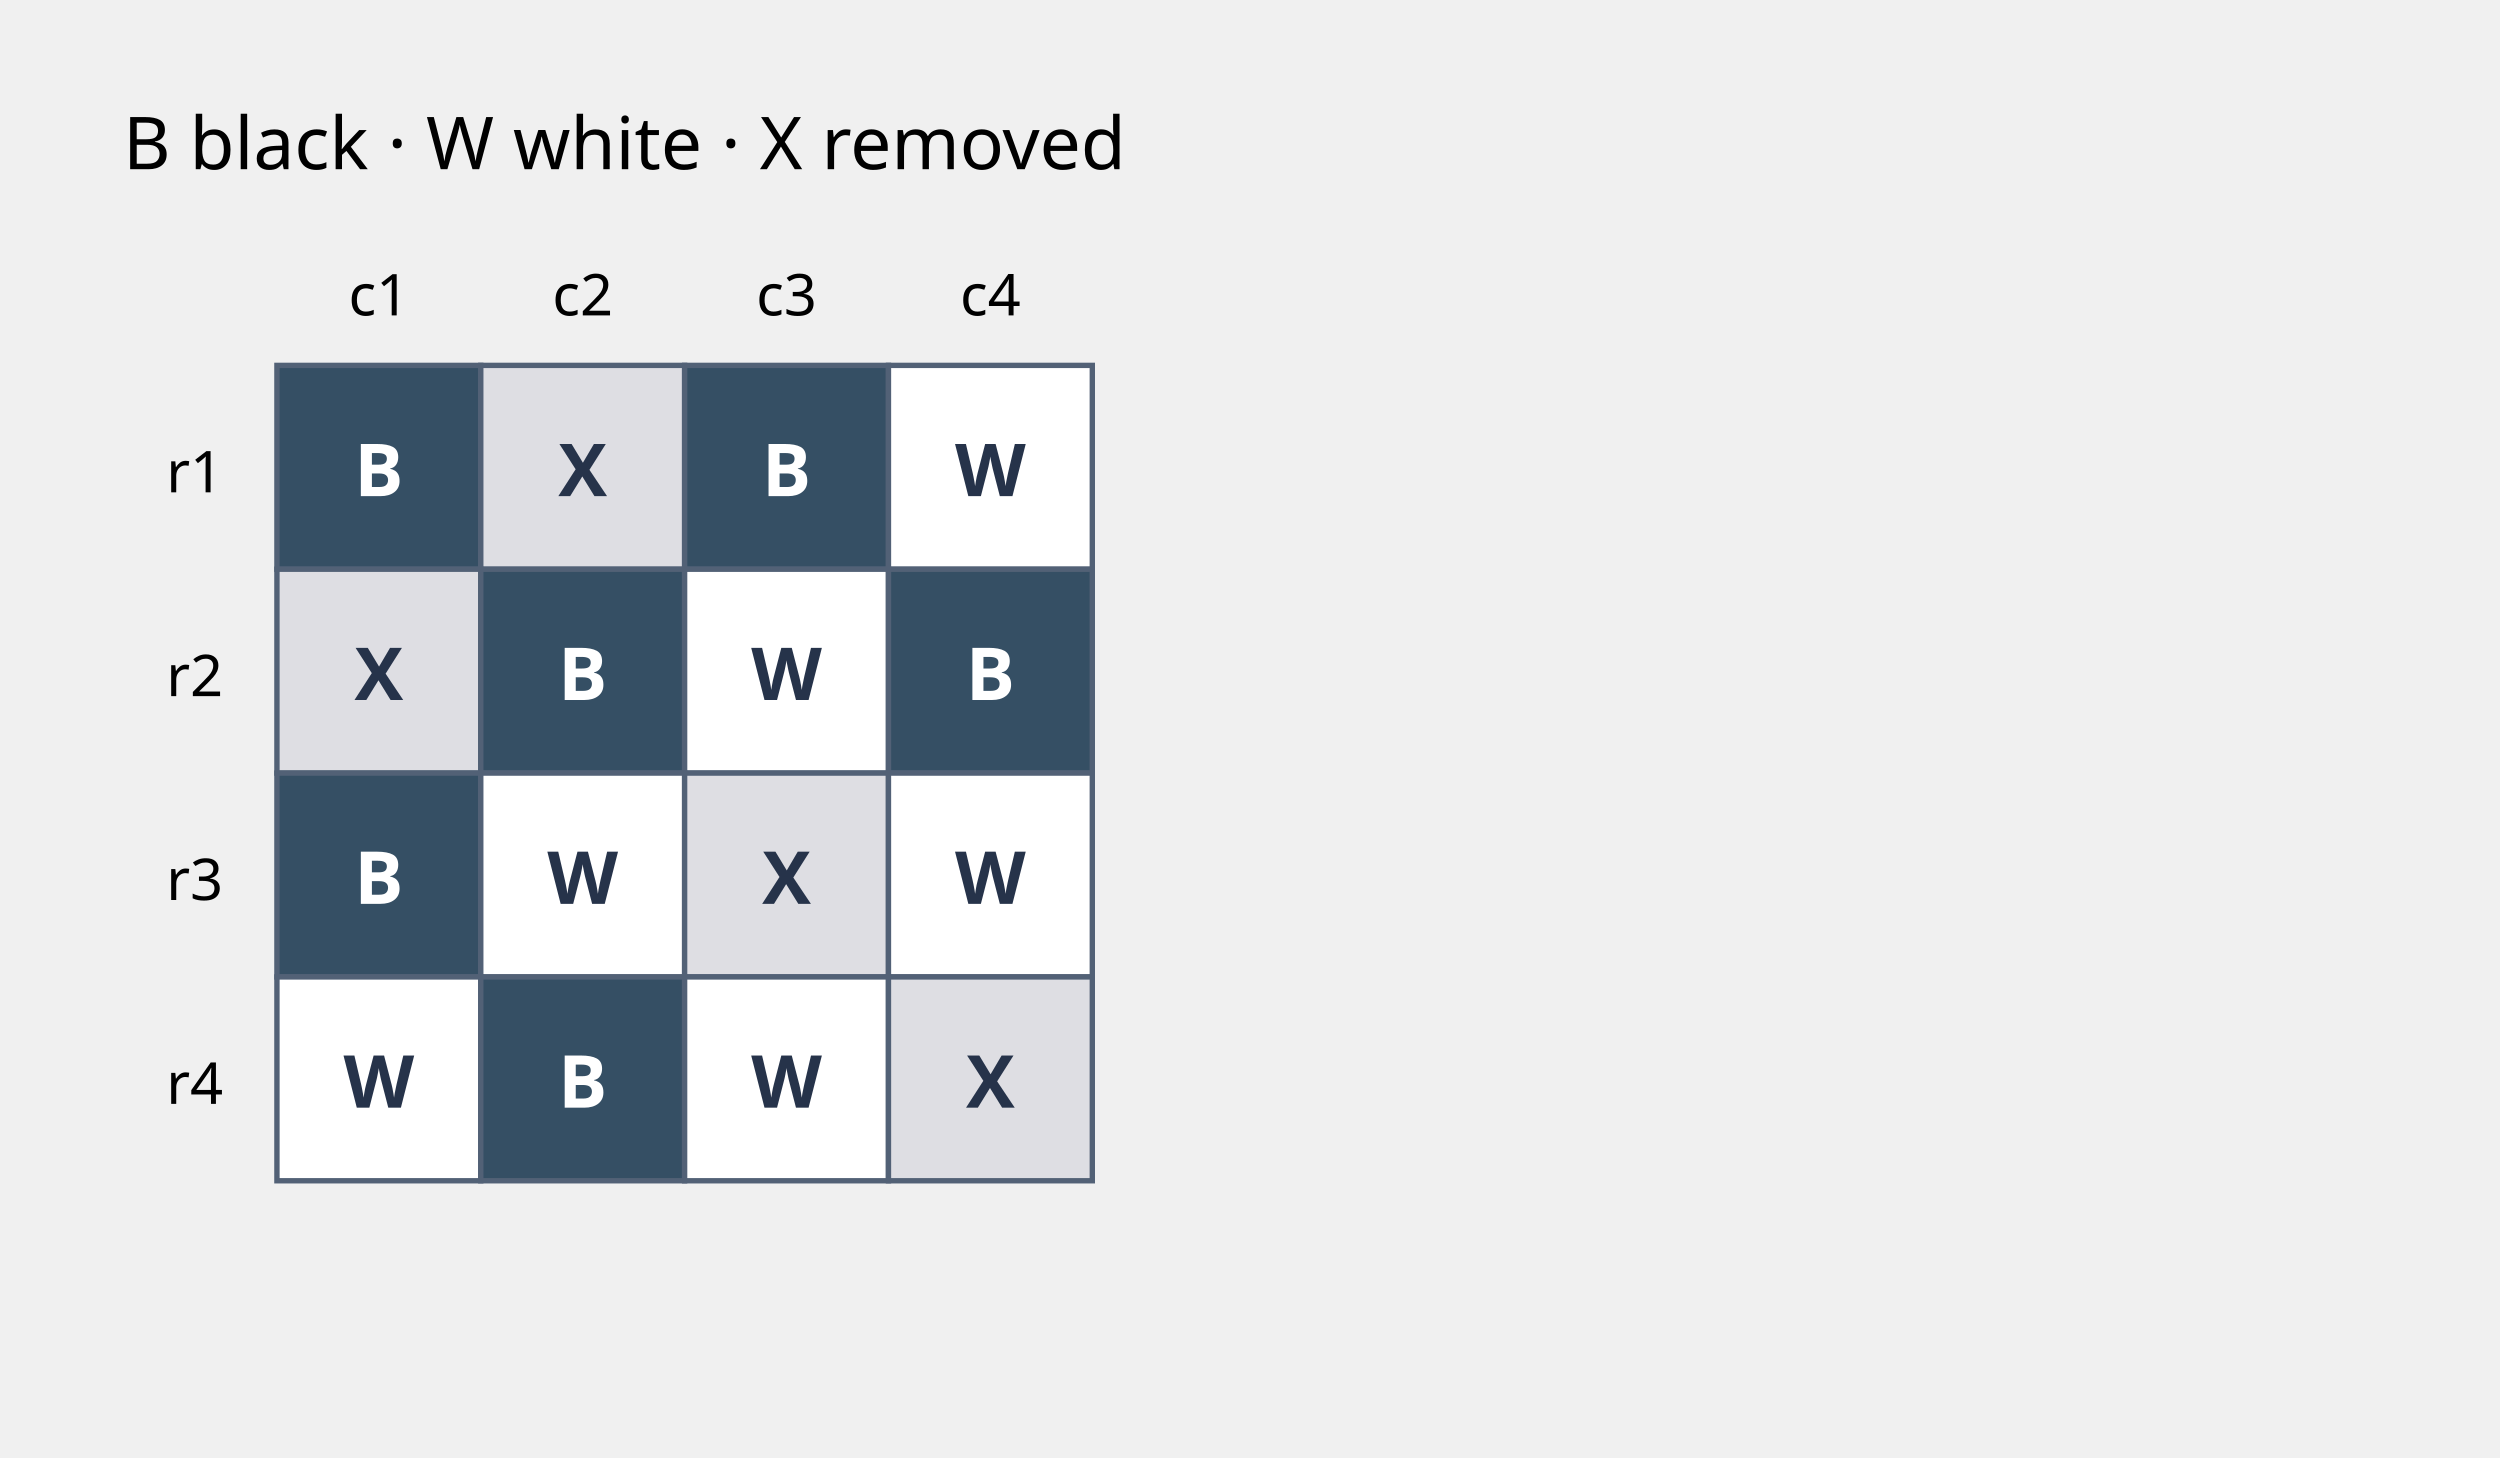
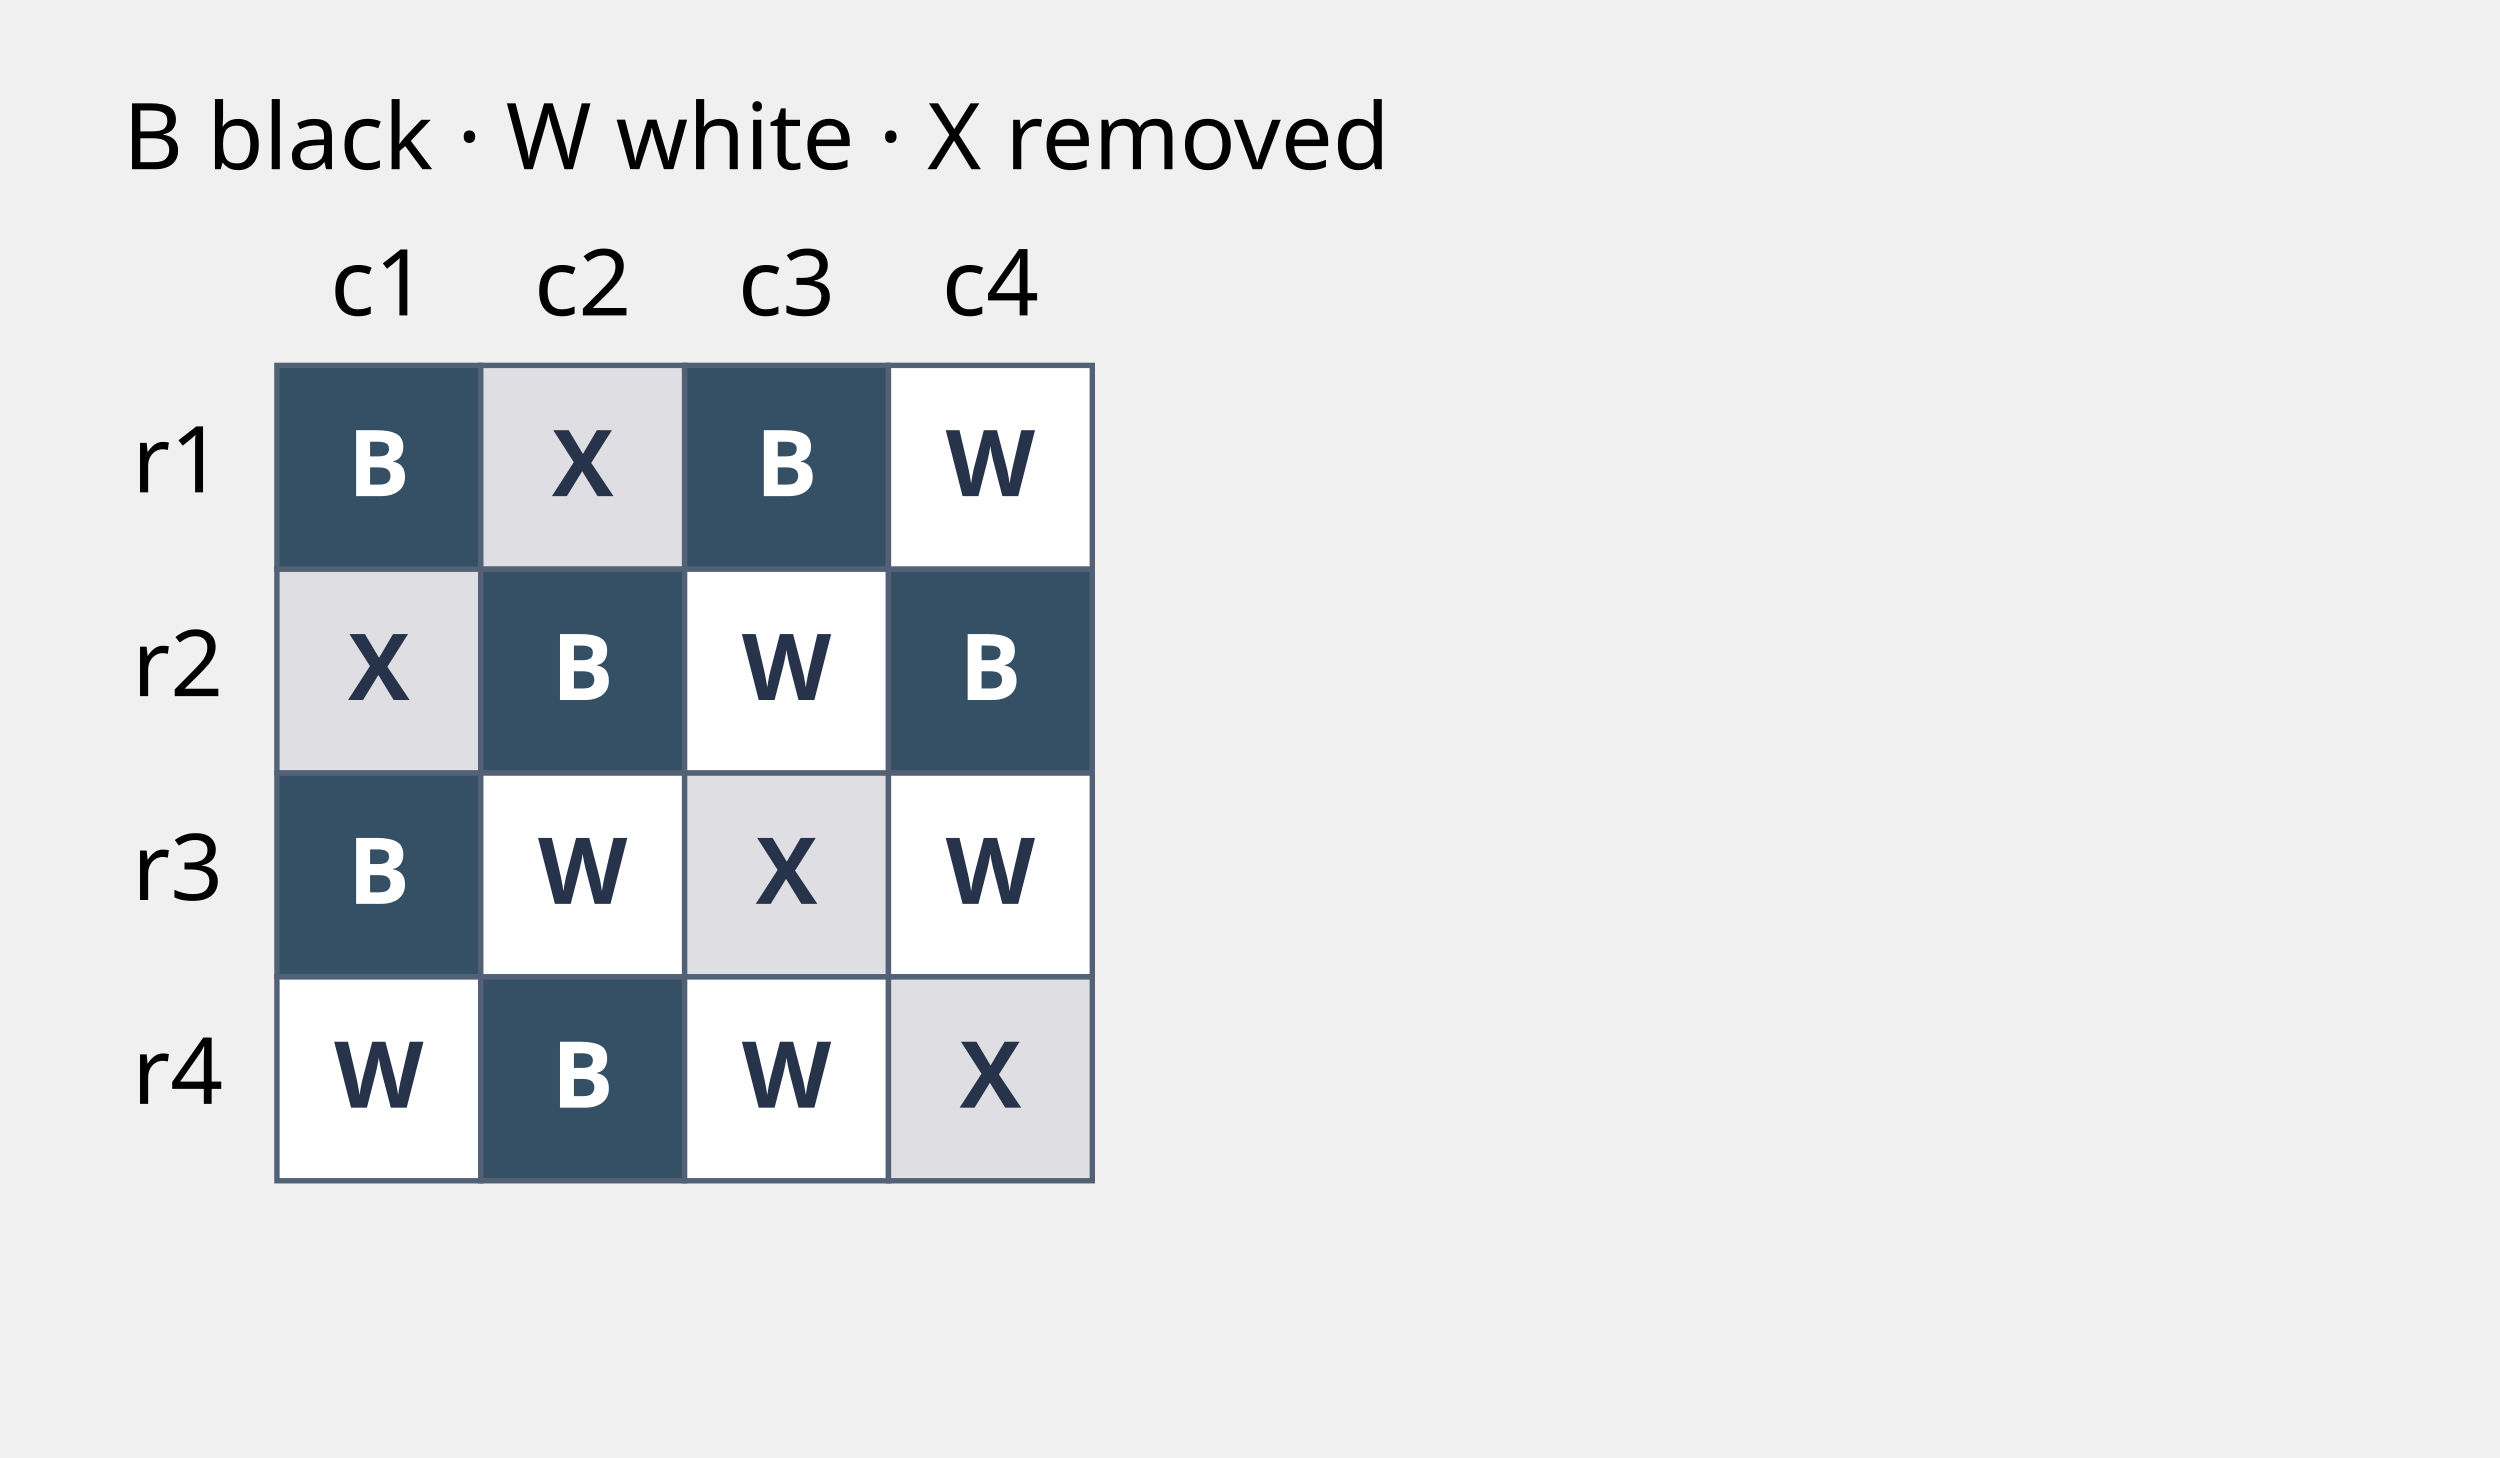
<svg xmlns="http://www.w3.org/2000/svg" width="650" height="379" viewBox="0 0 650 379" role="img" aria-label="Four by four board with four marked holes">
  <style>@media print {g[data-g9-stage-id]{display:inline !important}}</style>
  <g data-g9-stage-id="D4-REP-WRONG">
-     <text x="32" y="44" font-family="system-ui" font-size="19">B black · W white · X removed</text>
-     <text x="98.5" y="82" text-anchor="middle" font-family="system-ui" font-size="15">c1</text>
-     <text x="151.5" y="82" text-anchor="middle" font-family="system-ui" font-size="15">c2</text>
-     <text x="204.5" y="82" text-anchor="middle" font-family="system-ui" font-size="15">c3</text>
-     <text x="257.5" y="82" text-anchor="middle" font-family="system-ui" font-size="15">c4</text>
-     <text x="58" y="128" text-anchor="end" font-family="system-ui" font-size="15">r1</text>
-     <text x="58" y="181" text-anchor="end" font-family="system-ui" font-size="15">r2</text>
-     <text x="58" y="234" text-anchor="end" font-family="system-ui" font-size="15">r3</text>
-     <text x="58" y="287" text-anchor="end" font-family="system-ui" font-size="15">r4</text>
+     <text x="32" y="44" font-family="system-ui" font-size="24">B black · W white · X removed</text>
+     <text x="98.5" y="82" text-anchor="middle" font-family="system-ui" font-size="24">c1</text>
+     <text x="151.5" y="82" text-anchor="middle" font-family="system-ui" font-size="24">c2</text>
+     <text x="204.5" y="82" text-anchor="middle" font-family="system-ui" font-size="24">c3</text>
+     <text x="257.5" y="82" text-anchor="middle" font-family="system-ui" font-size="24">c4</text>
+     <text x="58" y="128" text-anchor="end" font-family="system-ui" font-size="24">r1</text>
+     <text x="58" y="181" text-anchor="end" font-family="system-ui" font-size="24">r2</text>
+     <text x="58" y="234" text-anchor="end" font-family="system-ui" font-size="24">r3</text>
+     <text x="58" y="287" text-anchor="end" font-family="system-ui" font-size="24">r4</text>
    <rect x="72" y="95" width="53" height="53" fill="#354f64" stroke="#526176" stroke-width="1.4" />
-     <text x="98.5" y="129" text-anchor="middle" font-family="system-ui,sans-serif" font-size="19" font-weight="650" fill="#ffffff">B</text>
+     <text x="98.5" y="129" text-anchor="middle" font-family="system-ui,sans-serif" font-size="24" font-weight="650" fill="#ffffff">B</text>
    <rect x="125" y="95" width="53" height="53" fill="#dedee3" stroke="#526176" stroke-width="1.4" />
-     <text x="151.5" y="129" text-anchor="middle" font-family="system-ui,sans-serif" font-size="19" font-weight="650" fill="#26334a">X</text>
+     <text x="151.5" y="129" text-anchor="middle" font-family="system-ui,sans-serif" font-size="24" font-weight="650" fill="#26334a">X</text>
    <rect x="178" y="95" width="53" height="53" fill="#354f64" stroke="#526176" stroke-width="1.4" />
-     <text x="204.5" y="129" text-anchor="middle" font-family="system-ui,sans-serif" font-size="19" font-weight="650" fill="#ffffff">B</text>
+     <text x="204.5" y="129" text-anchor="middle" font-family="system-ui,sans-serif" font-size="24" font-weight="650" fill="#ffffff">B</text>
    <rect x="231" y="95" width="53" height="53" fill="#ffffff" stroke="#526176" stroke-width="1.4" />
-     <text x="257.5" y="129" text-anchor="middle" font-family="system-ui,sans-serif" font-size="19" font-weight="650" fill="#26334a">W</text>
+     <text x="257.5" y="129" text-anchor="middle" font-family="system-ui,sans-serif" font-size="24" font-weight="650" fill="#26334a">W</text>
    <rect x="72" y="148" width="53" height="53" fill="#dedee3" stroke="#526176" stroke-width="1.4" />
-     <text x="98.5" y="182" text-anchor="middle" font-family="system-ui,sans-serif" font-size="19" font-weight="650" fill="#26334a">X</text>
+     <text x="98.5" y="182" text-anchor="middle" font-family="system-ui,sans-serif" font-size="24" font-weight="650" fill="#26334a">X</text>
    <rect x="125" y="148" width="53" height="53" fill="#354f64" stroke="#526176" stroke-width="1.4" />
-     <text x="151.5" y="182" text-anchor="middle" font-family="system-ui,sans-serif" font-size="19" font-weight="650" fill="#ffffff">B</text>
+     <text x="151.5" y="182" text-anchor="middle" font-family="system-ui,sans-serif" font-size="24" font-weight="650" fill="#ffffff">B</text>
    <rect x="178" y="148" width="53" height="53" fill="#ffffff" stroke="#526176" stroke-width="1.4" />
-     <text x="204.5" y="182" text-anchor="middle" font-family="system-ui,sans-serif" font-size="19" font-weight="650" fill="#26334a">W</text>
+     <text x="204.5" y="182" text-anchor="middle" font-family="system-ui,sans-serif" font-size="24" font-weight="650" fill="#26334a">W</text>
    <rect x="231" y="148" width="53" height="53" fill="#354f64" stroke="#526176" stroke-width="1.4" />
-     <text x="257.5" y="182" text-anchor="middle" font-family="system-ui,sans-serif" font-size="19" font-weight="650" fill="#ffffff">B</text>
+     <text x="257.5" y="182" text-anchor="middle" font-family="system-ui,sans-serif" font-size="24" font-weight="650" fill="#ffffff">B</text>
    <rect x="72" y="201" width="53" height="53" fill="#354f64" stroke="#526176" stroke-width="1.4" />
-     <text x="98.5" y="235" text-anchor="middle" font-family="system-ui,sans-serif" font-size="19" font-weight="650" fill="#ffffff">B</text>
+     <text x="98.5" y="235" text-anchor="middle" font-family="system-ui,sans-serif" font-size="24" font-weight="650" fill="#ffffff">B</text>
    <rect x="125" y="201" width="53" height="53" fill="#ffffff" stroke="#526176" stroke-width="1.4" />
-     <text x="151.5" y="235" text-anchor="middle" font-family="system-ui,sans-serif" font-size="19" font-weight="650" fill="#26334a">W</text>
+     <text x="151.5" y="235" text-anchor="middle" font-family="system-ui,sans-serif" font-size="24" font-weight="650" fill="#26334a">W</text>
    <rect x="178" y="201" width="53" height="53" fill="#dedee3" stroke="#526176" stroke-width="1.4" />
-     <text x="204.5" y="235" text-anchor="middle" font-family="system-ui,sans-serif" font-size="19" font-weight="650" fill="#26334a">X</text>
+     <text x="204.5" y="235" text-anchor="middle" font-family="system-ui,sans-serif" font-size="24" font-weight="650" fill="#26334a">X</text>
    <rect x="231" y="201" width="53" height="53" fill="#ffffff" stroke="#526176" stroke-width="1.4" />
-     <text x="257.5" y="235" text-anchor="middle" font-family="system-ui,sans-serif" font-size="19" font-weight="650" fill="#26334a">W</text>
+     <text x="257.5" y="235" text-anchor="middle" font-family="system-ui,sans-serif" font-size="24" font-weight="650" fill="#26334a">W</text>
    <rect x="72" y="254" width="53" height="53" fill="#ffffff" stroke="#526176" stroke-width="1.4" />
-     <text x="98.5" y="288" text-anchor="middle" font-family="system-ui,sans-serif" font-size="19" font-weight="650" fill="#26334a">W</text>
+     <text x="98.5" y="288" text-anchor="middle" font-family="system-ui,sans-serif" font-size="24" font-weight="650" fill="#26334a">W</text>
    <rect x="125" y="254" width="53" height="53" fill="#354f64" stroke="#526176" stroke-width="1.4" />
-     <text x="151.5" y="288" text-anchor="middle" font-family="system-ui,sans-serif" font-size="19" font-weight="650" fill="#ffffff">B</text>
+     <text x="151.5" y="288" text-anchor="middle" font-family="system-ui,sans-serif" font-size="24" font-weight="650" fill="#ffffff">B</text>
    <rect x="178" y="254" width="53" height="53" fill="#ffffff" stroke="#526176" stroke-width="1.4" />
-     <text x="204.5" y="288" text-anchor="middle" font-family="system-ui,sans-serif" font-size="19" font-weight="650" fill="#26334a">W</text>
+     <text x="204.5" y="288" text-anchor="middle" font-family="system-ui,sans-serif" font-size="24" font-weight="650" fill="#26334a">W</text>
    <rect x="231" y="254" width="53" height="53" fill="#dedee3" stroke="#526176" stroke-width="1.4" />
-     <text x="257.5" y="288" text-anchor="middle" font-family="system-ui,sans-serif" font-size="19" font-weight="650" fill="#26334a">X</text>
+     <text x="257.5" y="288" text-anchor="middle" font-family="system-ui,sans-serif" font-size="24" font-weight="650" fill="#26334a">X</text>
  </g>
</svg>
